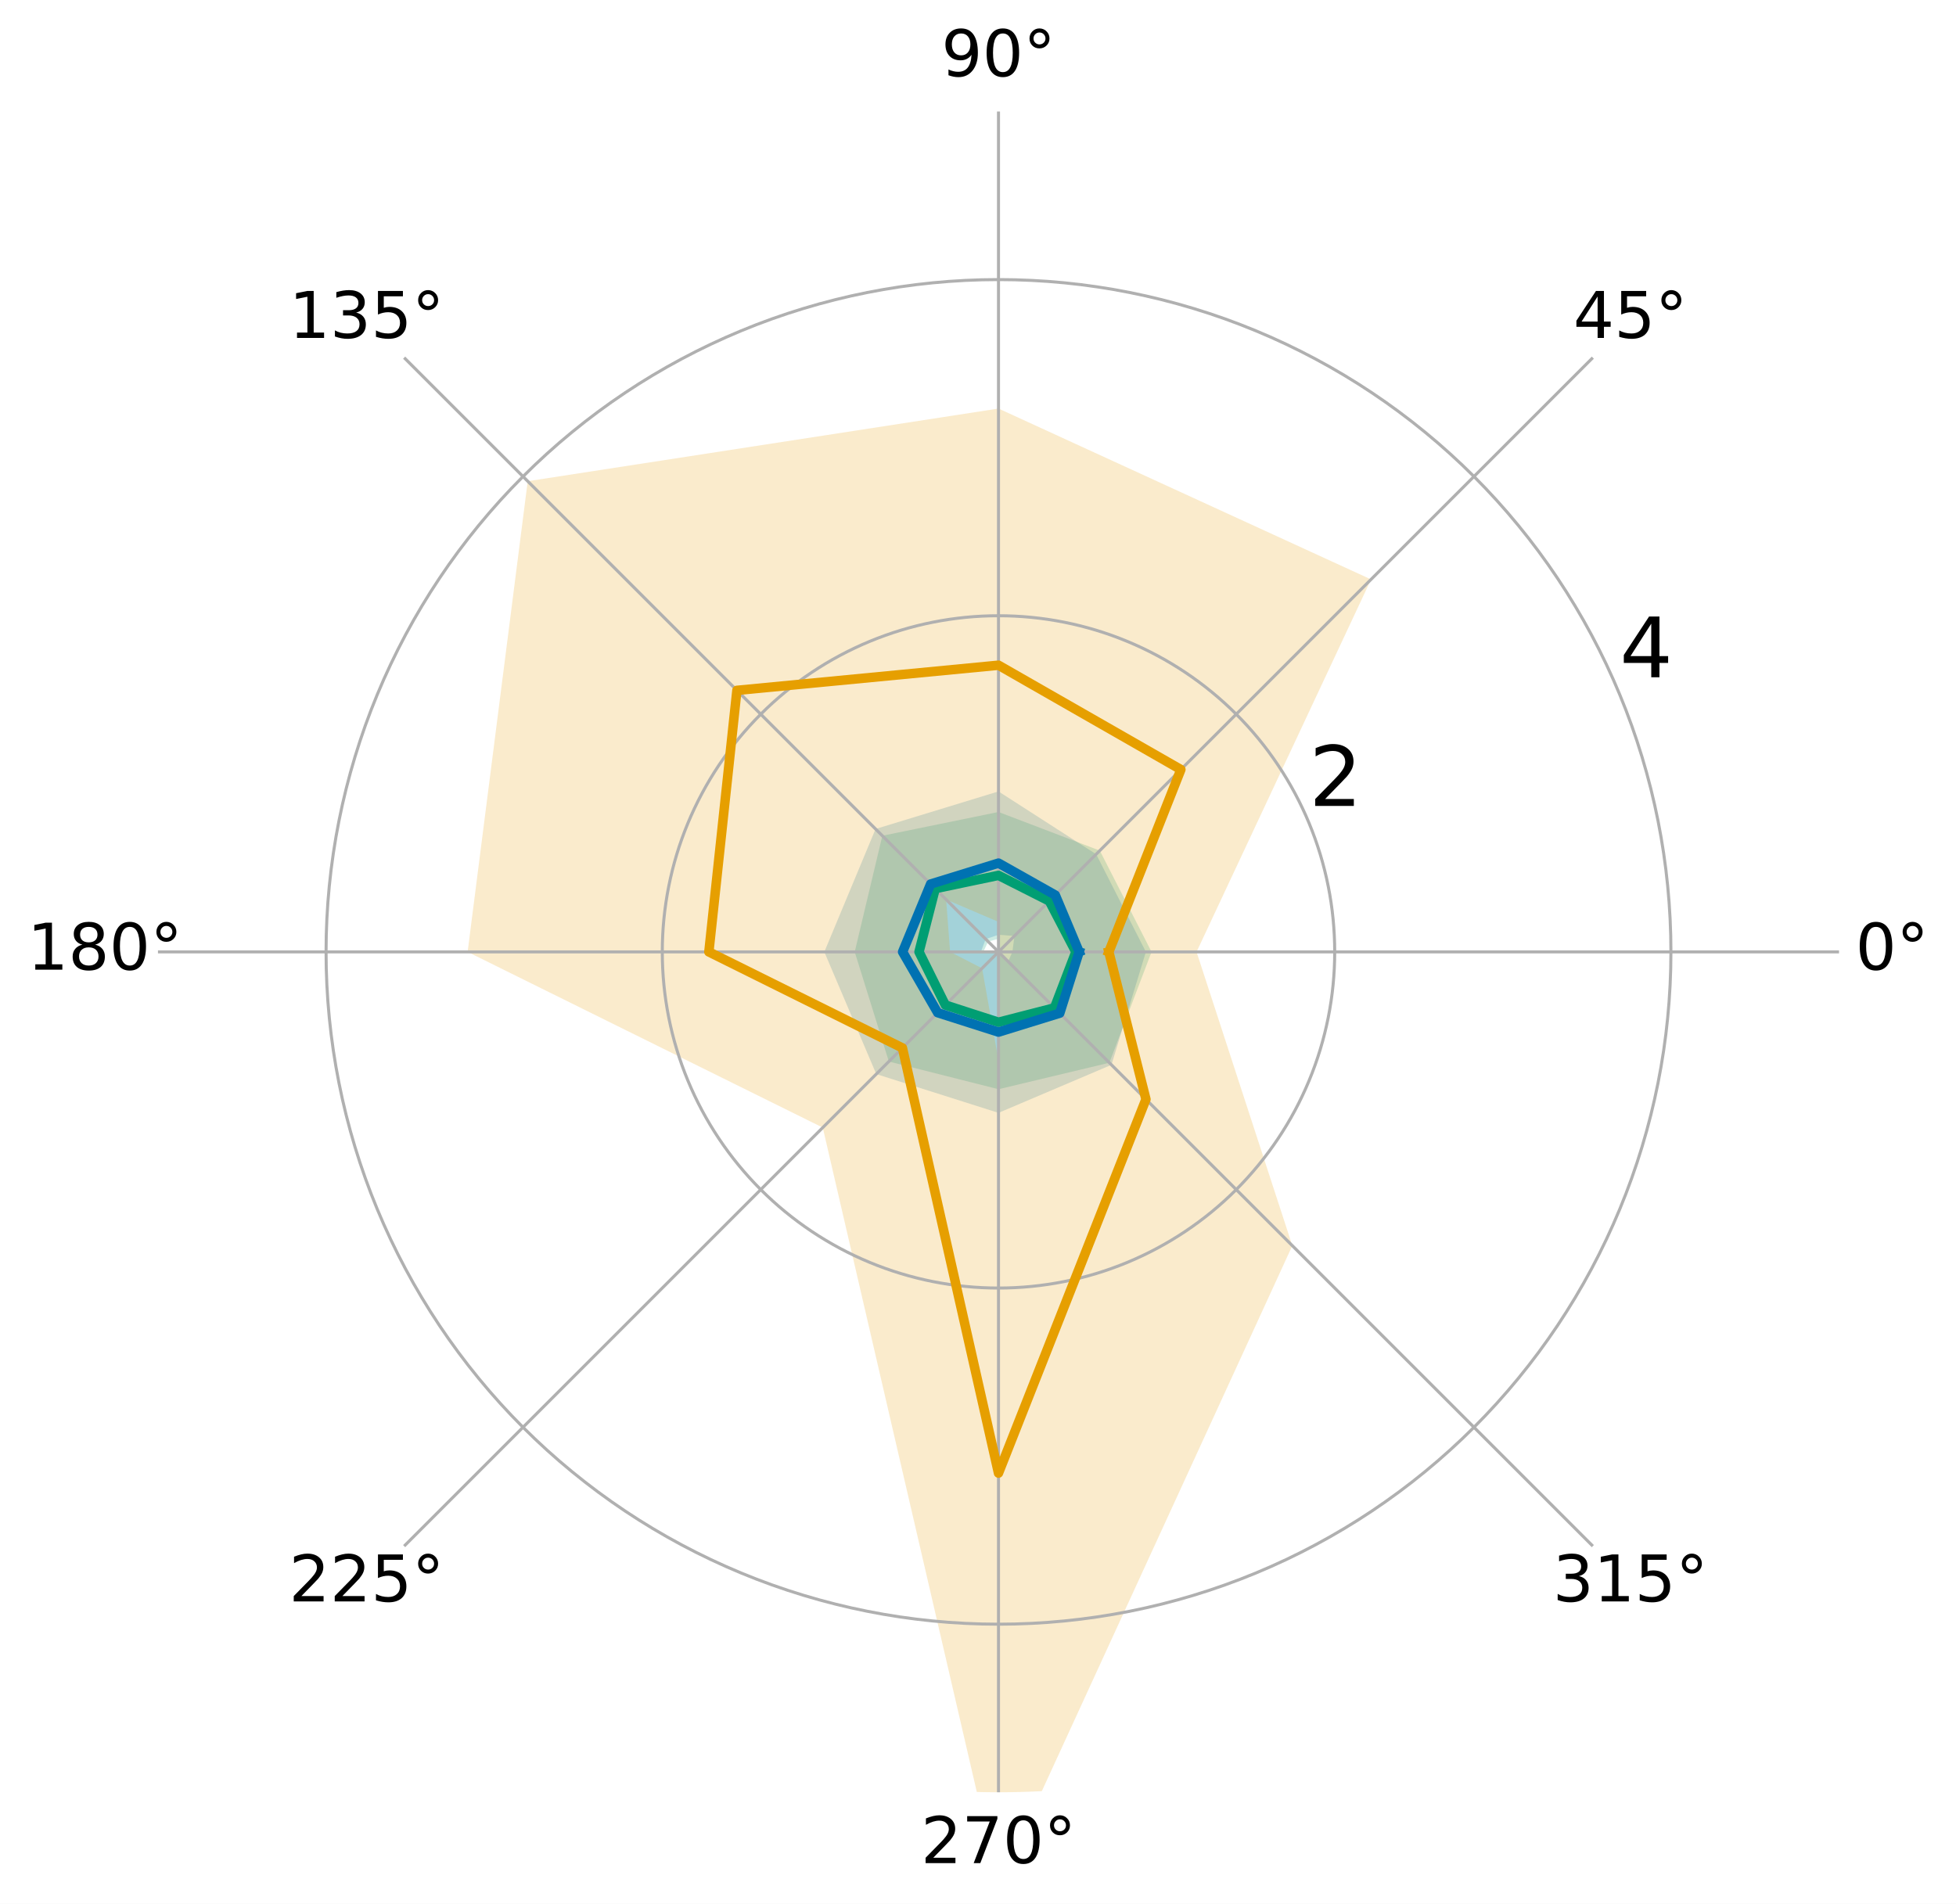
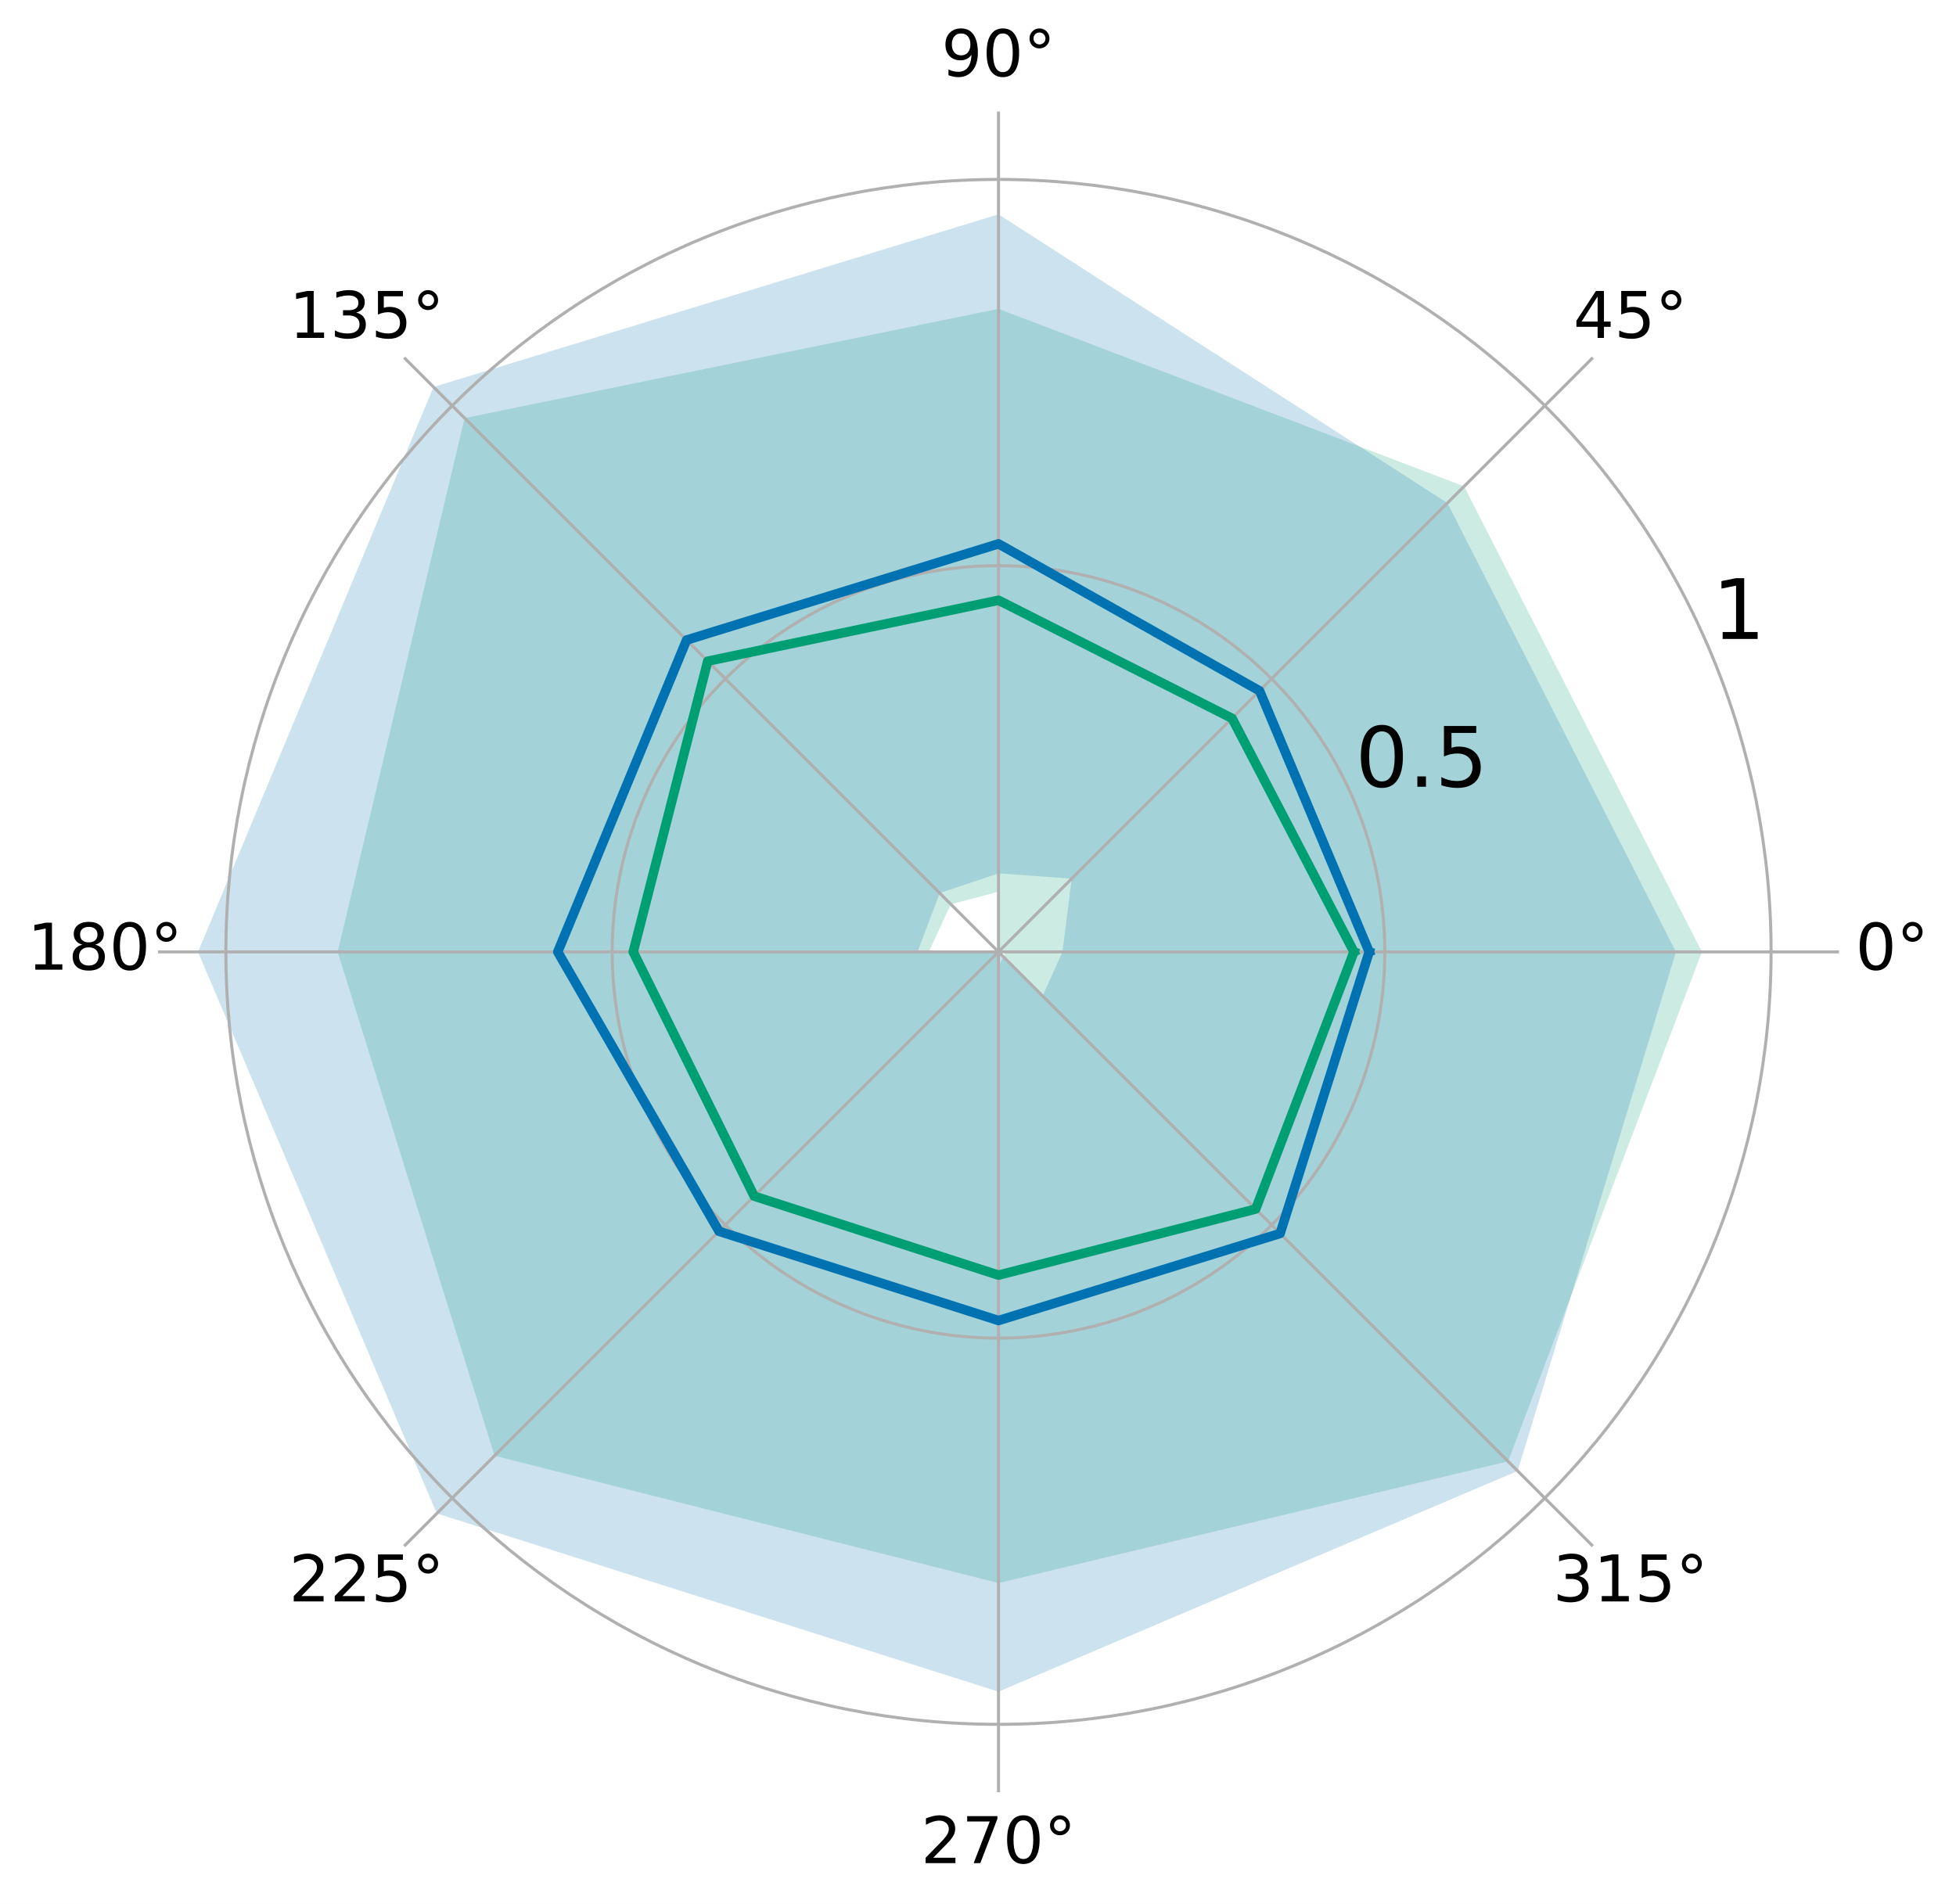
<svg xmlns="http://www.w3.org/2000/svg" xmlns:xlink="http://www.w3.org/1999/xlink" width="516.053pt" height="502.373pt" viewBox="0 0 516.053 502.373" version="1.1">
  <defs>
    <style type="text/css">*{stroke-linejoin: round; stroke-linecap: butt}</style>
  </defs>
  <g id="figure_1">
    <g id="patch_1">
      <path d="M 0 502.373  L 516.053 502.373  L 516.053 0  L 0 0  z " style="fill: #ffffff" />
    </g>
    <g id="axes_1">
      <g id="patch_2">
        <path d="M 485.194 251.186  C 485.194 222.065 479.458 193.227 468.314 166.323  C 457.17 139.418 440.834 114.97 420.242 94.378  C 399.651 73.787 375.203 57.451 348.298 46.307  C 321.394 35.163 292.556 29.426 263.434 29.426  C 234.313 29.426 205.475 35.163 178.57 46.307  C 151.666 57.451 127.218 73.787 106.626 94.378  C 86.035 114.97 69.699 139.418 58.555 166.323  C 47.411 193.227 41.674 222.065 41.674 251.186  C 41.674 280.308 47.411 309.146 58.555 336.05  C 69.699 362.955 86.035 387.403 106.626 407.994  C 127.218 428.586 151.666 444.922 178.57 456.066  C 205.475 467.21 234.313 472.946 263.434 472.946  C 292.556 472.946 321.394 467.21 348.298 456.066  C 375.203 444.922 399.651 428.586 420.242 407.994  C 440.834 387.403 457.17 362.955 468.314 336.05  C 479.458 309.146 485.194 280.308 485.194 251.186  M 263.434 251.186  C 263.434 251.186 263.434 251.186 263.434 251.186  C 263.434 251.186 263.434 251.186 263.434 251.186  C 263.434 251.186 263.434 251.186 263.434 251.186  C 263.434 251.186 263.434 251.186 263.434 251.186  C 263.434 251.186 263.434 251.186 263.434 251.186  C 263.434 251.186 263.434 251.186 263.434 251.186  C 263.434 251.186 263.434 251.186 263.434 251.186  C 263.434 251.186 263.434 251.186 263.434 251.186  C 263.434 251.186 263.434 251.186 263.434 251.186  C 263.434 251.186 263.434 251.186 263.434 251.186  C 263.434 251.186 263.434 251.186 263.434 251.186  C 263.434 251.186 263.434 251.186 263.434 251.186  C 263.434 251.186 263.434 251.186 263.434 251.186  C 263.434 251.186 263.434 251.186 263.434 251.186  C 263.434 251.186 263.434 251.186 263.434 251.186  C 263.434 251.186 263.434 251.186 263.434 251.186  z " style="fill: #ffffff" />
      </g>
      <g id="PolyCollection_1">
        <defs>
-           <path id="m8022893c5c" d="M 303.815 -251.186  L 263.867 -251.186  L 263.524 -251.276  L 263.434 -254.644  L 260.699 -253.922  L 259.432 -251.186  L 263.434 -251.186  L 263.434 -250.305  L 263.712 -250.909  L 263.867 -251.186  L 303.815 -251.186  L 303.815 -251.186  L 292.686 -221.935  L 263.434 -214.948  L 234.505 -222.257  L 225.499 -251.186  L 232.786 -281.835  L 263.434 -288.109  L 290.163 -277.915  L 303.815 -251.186  z " />
+           <path id="mfb1b26ff79" d="M 449.02 -251.186  L 265.421 -251.186  L 263.846 -251.598  L 263.434 -267.078  L 250.863 -263.758  L 245.039 -251.186  L 263.434 -251.186  L 263.434 -247.137  L 264.709 -249.912  L 265.421 -251.186  L 449.02 -251.186  L 449.02 -251.186  L 397.871 -116.75  L 263.434 -84.637  L 130.48 -118.232  L 89.09 -251.186  L 122.577 -392.044  L 263.434 -420.876  L 386.278 -374.03  L 449.02 -251.186  z " />
        </defs>
-         <g clip-path="url(#p67bd4f01f7)">
-           <use xlink:href="#m8022893c5c" x="0" y="502.373" style="fill: #009e73; fill-opacity: 0.2" />
+         <g clip-path="url(#p52962fb031)">
+           <use xlink:href="#mfb1b26ff79" x="0" y="502.373" style="fill: #009e73; fill-opacity: 0.2" />
        </g>
      </g>
      <g id="PolyCollection_2">
        <defs>
-           <path id="mf797a9672e" d="M 302.324 -251.186  L 267.106 -251.186  L 267.639 -255.391  L 263.434 -255.696  L 260.058 -254.563  L 258.785 -251.186  L 263.434 -251.186  L 263.434 -251.186  L 265.966 -248.655  L 267.106 -251.186  L 302.324 -251.186  L 302.324 -251.186  L 293.238 -221.383  L 263.434 -208.71  L 231.189 -218.941  L 217.48 -251.186  L 231 -283.621  L 263.434 -293.535  L 289.206 -276.958  L 302.324 -251.186  z " />
+           <path id="m03b942c36e" d="M 442.165 -251.186  L 280.31 -251.186  L 282.757 -270.509  L 263.434 -271.913  L 247.916 -266.705  L 242.067 -251.186  L 263.434 -251.186  L 263.434 -251.186  L 275.07 -239.55  L 280.31 -251.186  L 442.165 -251.186  L 442.165 -251.186  L 400.406 -114.215  L 263.434 -55.972  L 115.238 -102.99  L 52.234 -251.186  L 114.37 -400.251  L 263.434 -445.816  L 381.877 -369.629  L 442.165 -251.186  z " />
        </defs>
-         <g clip-path="url(#p67bd4f01f7)">
-           <use xlink:href="#mf797a9672e" x="0" y="502.373" style="fill: #0072b2; fill-opacity: 0.2" />
-         </g>
-       </g>
-       <g id="PolyCollection_3">
-         <defs>
-           <path id="m55e66bf75f" d="M 315.687 -251.186  L 269.41 -251.186  L 263.434 -251.186  L 263.434 -259.107  L 249.614 -265.007  L 250.666 -251.186  L 259.104 -246.856  L 263.434 -222.483  L 263.721 -250.9  L 269.41 -251.186  L 315.687 -251.186  L 315.687 -251.186  L 340.952 -173.668  L 263.434 -4.818  L 217.07 -204.822  L 123.374 -251.186  L 139.229 -375.392  L 263.434 -394.565  L 361.722 -349.474  L 315.687 -251.186  z " />
-         </defs>
-         <g clip-path="url(#p67bd4f01f7)">
-           <use xlink:href="#m55e66bf75f" x="0" y="502.373" style="fill: #e69f00; fill-opacity: 0.2" />
+         <g clip-path="url(#p52962fb031)">
+           <use xlink:href="#m03b942c36e" x="0" y="502.373" style="fill: #0072b2; fill-opacity: 0.2" />
        </g>
      </g>
      <g id="matplotlib.axis_1">
        <g id="xtick_1">
          <g id="line2d_1">
-             <path d="M 263.434 251.186  L 485.194 251.186  " clip-path="url(#p67bd4f01f7)" style="fill: none; stroke: #b0b0b0; stroke-width: 0.8; stroke-linecap: square" />
+             <path d="M 263.434 251.186  L 485.194 251.186  " clip-path="url(#p52962fb031)" style="fill: none; stroke: #b0b0b0; stroke-width: 0.8; stroke-linecap: square" />
          </g>
          <g id="text_1">
            <g transform="translate(489.5362 255.8773) scale(0.17 -0.17)">
              <defs>
                <path id="DejaVuSans-30" d="M 2034 4250  Q 1547 4250 1301 3770  Q 1056 3291 1056 2328  Q 1056 1369 1301 889  Q 1547 409 2034 409  Q 2525 409 2770 889  Q 3016 1369 3016 2328  Q 3016 3291 2770 3770  Q 2525 4250 2034 4250  z M 2034 4750  Q 2819 4750 3233 4129  Q 3647 3509 3647 2328  Q 3647 1150 3233 529  Q 2819 -91 2034 -91  Q 1250 -91 836 529  Q 422 1150 422 2328  Q 422 3509 836 4129  Q 1250 4750 2034 4750  z " transform="scale(0.015625)" />
                <path id="DejaVuSans-b0" d="M 1600 4347  Q 1350 4347 1178 4173  Q 1006 4000 1006 3750  Q 1006 3503 1178 3333  Q 1350 3163 1600 3163  Q 1850 3163 2022 3333  Q 2194 3503 2194 3750  Q 2194 3997 2020 4172  Q 1847 4347 1600 4347  z M 1600 4750  Q 1800 4750 1984 4673  Q 2169 4597 2303 4453  Q 2447 4313 2519 4134  Q 2591 3956 2591 3750  Q 2591 3338 2302 3052  Q 2013 2766 1594 2766  Q 1172 2766 890 3047  Q 609 3328 609 3750  Q 609 4169 896 4459  Q 1184 4750 1600 4750  z " transform="scale(0.015625)" />
              </defs>
              <use xlink:href="#DejaVuSans-30" />
              <use xlink:href="#DejaVuSans-b0" x="63.623" />
            </g>
          </g>
        </g>
        <g id="xtick_2">
          <g id="line2d_2">
-             <path d="M 263.434 251.186  L 420.242 94.378  " clip-path="url(#p67bd4f01f7)" style="fill: none; stroke: #b0b0b0; stroke-width: 0.8; stroke-linecap: square" />
+             <path d="M 263.434 251.186  L 420.242 94.378  " clip-path="url(#p52962fb031)" style="fill: none; stroke: #b0b0b0; stroke-width: 0.8; stroke-linecap: square" />
          </g>
          <g id="text_2">
            <g transform="translate(415.0756 89.16985) scale(0.17 -0.17)">
              <defs>
                <path id="DejaVuSans-34" d="M 2419 4116  L 825 1625  L 2419 1625  L 2419 4116  z M 2253 4666  L 3047 4666  L 3047 1625  L 3713 1625  L 3713 1100  L 3047 1100  L 3047 0  L 2419 0  L 2419 1100  L 313 1100  L 313 1709  L 2253 4666  z " transform="scale(0.015625)" />
                <path id="DejaVuSans-35" d="M 691 4666  L 3169 4666  L 3169 4134  L 1269 4134  L 1269 2991  Q 1406 3038 1543 3061  Q 1681 3084 1819 3084  Q 2600 3084 3056 2656  Q 3513 2228 3513 1497  Q 3513 744 3044 326  Q 2575 -91 1722 -91  Q 1428 -91 1123 -41  Q 819 9 494 109  L 494 744  Q 775 591 1075 516  Q 1375 441 1709 441  Q 2250 441 2565 725  Q 2881 1009 2881 1497  Q 2881 1984 2565 2268  Q 2250 2553 1709 2553  Q 1456 2553 1204 2497  Q 953 2441 691 2322  L 691 4666  z " transform="scale(0.015625)" />
              </defs>
              <use xlink:href="#DejaVuSans-34" />
              <use xlink:href="#DejaVuSans-35" x="63.623" />
              <use xlink:href="#DejaVuSans-b0" x="127.246" />
            </g>
          </g>
        </g>
        <g id="xtick_3">
          <g id="line2d_3">
-             <path d="M 263.434 251.186  L 263.434 29.426  " clip-path="url(#p67bd4f01f7)" style="fill: none; stroke: #b0b0b0; stroke-width: 0.8; stroke-linecap: square" />
+             <path d="M 263.434 251.186  L 263.434 29.426  " clip-path="url(#p52962fb031)" style="fill: none; stroke: #b0b0b0; stroke-width: 0.8; stroke-linecap: square" />
          </g>
          <g id="text_3">
            <g transform="translate(248.3681 20.11734) scale(0.17 -0.17)">
              <defs>
                <path id="DejaVuSans-39" d="M 703 97  L 703 672  Q 941 559 1184 500  Q 1428 441 1663 441  Q 2288 441 2617 861  Q 2947 1281 2994 2138  Q 2813 1869 2534 1725  Q 2256 1581 1919 1581  Q 1219 1581 811 2004  Q 403 2428 403 3163  Q 403 3881 828 4315  Q 1253 4750 1959 4750  Q 2769 4750 3195 4129  Q 3622 3509 3622 2328  Q 3622 1225 3098 567  Q 2575 -91 1691 -91  Q 1453 -91 1209 -44  Q 966 3 703 97  z M 1959 2075  Q 2384 2075 2632 2365  Q 2881 2656 2881 3163  Q 2881 3666 2632 3958  Q 2384 4250 1959 4250  Q 1534 4250 1286 3958  Q 1038 3666 1038 3163  Q 1038 2656 1286 2365  Q 1534 2075 1959 2075  z " transform="scale(0.015625)" />
              </defs>
              <use xlink:href="#DejaVuSans-39" />
              <use xlink:href="#DejaVuSans-30" x="63.623" />
              <use xlink:href="#DejaVuSans-b0" x="127.246" />
            </g>
          </g>
        </g>
        <g id="xtick_4">
          <g id="line2d_4">
-             <path d="M 263.434 251.186  L 106.626 94.378  " clip-path="url(#p67bd4f01f7)" style="fill: none; stroke: #b0b0b0; stroke-width: 0.8; stroke-linecap: square" />
+             <path d="M 263.434 251.186  L 106.626 94.378  " clip-path="url(#p52962fb031)" style="fill: none; stroke: #b0b0b0; stroke-width: 0.8; stroke-linecap: square" />
          </g>
          <g id="text_4">
            <g transform="translate(76.2525 89.16985) scale(0.17 -0.17)">
              <defs>
                <path id="DejaVuSans-31" d="M 794 531  L 1825 531  L 1825 4091  L 703 3866  L 703 4441  L 1819 4666  L 2450 4666  L 2450 531  L 3481 531  L 3481 0  L 794 0  L 794 531  z " transform="scale(0.015625)" />
                <path id="DejaVuSans-33" d="M 2597 2516  Q 3050 2419 3304 2112  Q 3559 1806 3559 1356  Q 3559 666 3084 287  Q 2609 -91 1734 -91  Q 1441 -91 1130 -33  Q 819 25 488 141  L 488 750  Q 750 597 1062 519  Q 1375 441 1716 441  Q 2309 441 2620 675  Q 2931 909 2931 1356  Q 2931 1769 2642 2001  Q 2353 2234 1838 2234  L 1294 2234  L 1294 2753  L 1863 2753  Q 2328 2753 2575 2939  Q 2822 3125 2822 3475  Q 2822 3834 2567 4026  Q 2313 4219 1838 4219  Q 1578 4219 1281 4162  Q 984 4106 628 3988  L 628 4550  Q 988 4650 1302 4700  Q 1616 4750 1894 4750  Q 2613 4750 3031 4423  Q 3450 4097 3450 3541  Q 3450 3153 3228 2886  Q 3006 2619 2597 2516  z " transform="scale(0.015625)" />
              </defs>
              <use xlink:href="#DejaVuSans-31" />
              <use xlink:href="#DejaVuSans-33" x="63.623" />
              <use xlink:href="#DejaVuSans-35" x="127.246" />
              <use xlink:href="#DejaVuSans-b0" x="190.869" />
            </g>
          </g>
        </g>
        <g id="xtick_5">
          <g id="line2d_5">
-             <path d="M 263.434 251.186  L 41.674 251.186  " clip-path="url(#p67bd4f01f7)" style="fill: none; stroke: #b0b0b0; stroke-width: 0.8; stroke-linecap: square" />
+             <path d="M 263.434 251.186  L 41.674 251.186  " clip-path="url(#p52962fb031)" style="fill: none; stroke: #b0b0b0; stroke-width: 0.8; stroke-linecap: square" />
          </g>
          <g id="text_5">
            <g transform="translate(7.2 255.8773) scale(0.17 -0.17)">
              <defs>
                <path id="DejaVuSans-38" d="M 2034 2216  Q 1584 2216 1326 1975  Q 1069 1734 1069 1313  Q 1069 891 1326 650  Q 1584 409 2034 409  Q 2484 409 2743 651  Q 3003 894 3003 1313  Q 3003 1734 2745 1975  Q 2488 2216 2034 2216  z M 1403 2484  Q 997 2584 770 2862  Q 544 3141 544 3541  Q 544 4100 942 4425  Q 1341 4750 2034 4750  Q 2731 4750 3128 4425  Q 3525 4100 3525 3541  Q 3525 3141 3298 2862  Q 3072 2584 2669 2484  Q 3125 2378 3379 2068  Q 3634 1759 3634 1313  Q 3634 634 3220 271  Q 2806 -91 2034 -91  Q 1263 -91 848 271  Q 434 634 434 1313  Q 434 1759 690 2068  Q 947 2378 1403 2484  z M 1172 3481  Q 1172 3119 1398 2916  Q 1625 2713 2034 2713  Q 2441 2713 2670 2916  Q 2900 3119 2900 3481  Q 2900 3844 2670 4047  Q 2441 4250 2034 4250  Q 1625 4250 1398 4047  Q 1172 3844 1172 3481  z " transform="scale(0.015625)" />
              </defs>
              <use xlink:href="#DejaVuSans-31" />
              <use xlink:href="#DejaVuSans-38" x="63.623" />
              <use xlink:href="#DejaVuSans-30" x="127.246" />
              <use xlink:href="#DejaVuSans-b0" x="190.869" />
            </g>
          </g>
        </g>
        <g id="xtick_6">
          <g id="line2d_6">
-             <path d="M 263.434 251.186  L 106.626 407.994  " clip-path="url(#p67bd4f01f7)" style="fill: none; stroke: #b0b0b0; stroke-width: 0.8; stroke-linecap: square" />
+             <path d="M 263.434 251.186  L 106.626 407.994  " clip-path="url(#p52962fb031)" style="fill: none; stroke: #b0b0b0; stroke-width: 0.8; stroke-linecap: square" />
          </g>
          <g id="text_6">
            <g transform="translate(76.2525 422.5848) scale(0.17 -0.17)">
              <defs>
                <path id="DejaVuSans-32" d="M 1228 531  L 3431 531  L 3431 0  L 469 0  L 469 531  Q 828 903 1448 1529  Q 2069 2156 2228 2338  Q 2531 2678 2651 2914  Q 2772 3150 2772 3378  Q 2772 3750 2511 3984  Q 2250 4219 1831 4219  Q 1534 4219 1204 4116  Q 875 4013 500 3803  L 500 4441  Q 881 4594 1212 4672  Q 1544 4750 1819 4750  Q 2544 4750 2975 4387  Q 3406 4025 3406 3419  Q 3406 3131 3298 2873  Q 3191 2616 2906 2266  Q 2828 2175 2409 1742  Q 1991 1309 1228 531  z " transform="scale(0.015625)" />
              </defs>
              <use xlink:href="#DejaVuSans-32" />
              <use xlink:href="#DejaVuSans-32" x="63.623" />
              <use xlink:href="#DejaVuSans-35" x="127.246" />
              <use xlink:href="#DejaVuSans-b0" x="190.869" />
            </g>
          </g>
        </g>
        <g id="xtick_7">
          <g id="line2d_7">
-             <path d="M 263.434 251.186  L 263.434 472.946  " clip-path="url(#p67bd4f01f7)" style="fill: none; stroke: #b0b0b0; stroke-width: 0.8; stroke-linecap: square" />
+             <path d="M 263.434 251.186  L 263.434 472.946  " clip-path="url(#p52962fb031)" style="fill: none; stroke: #b0b0b0; stroke-width: 0.8; stroke-linecap: square" />
          </g>
          <g id="text_7">
            <g transform="translate(242.96 491.6373) scale(0.17 -0.17)">
              <defs>
                <path id="DejaVuSans-37" d="M 525 4666  L 3525 4666  L 3525 4397  L 1831 0  L 1172 0  L 2766 4134  L 525 4134  L 525 4666  z " transform="scale(0.015625)" />
              </defs>
              <use xlink:href="#DejaVuSans-32" />
              <use xlink:href="#DejaVuSans-37" x="63.623" />
              <use xlink:href="#DejaVuSans-30" x="127.246" />
              <use xlink:href="#DejaVuSans-b0" x="190.869" />
            </g>
          </g>
        </g>
        <g id="xtick_8">
          <g id="line2d_8">
-             <path d="M 263.434 251.186  L 420.242 407.994  " clip-path="url(#p67bd4f01f7)" style="fill: none; stroke: #b0b0b0; stroke-width: 0.8; stroke-linecap: square" />
+             <path d="M 263.434 251.186  L 420.242 407.994  " clip-path="url(#p52962fb031)" style="fill: none; stroke: #b0b0b0; stroke-width: 0.8; stroke-linecap: square" />
          </g>
          <g id="text_8">
            <g transform="translate(409.6675 422.5848) scale(0.17 -0.17)">
              <use xlink:href="#DejaVuSans-33" />
              <use xlink:href="#DejaVuSans-31" x="63.623" />
              <use xlink:href="#DejaVuSans-35" x="127.246" />
              <use xlink:href="#DejaVuSans-b0" x="190.869" />
            </g>
          </g>
        </g>
      </g>
      <g id="matplotlib.axis_2">
        <g id="ytick_1">
          <g id="line2d_9">
-             <path d="M 352.138 251.186  C 352.138 239.538 349.844 228.003 345.386 217.241  C 340.928 206.479 334.394 196.7 326.158 188.463  C 317.921 180.226 308.142 173.692 297.38 169.235  C 286.618 164.777 275.083 162.482 263.434 162.482  C 251.786 162.482 240.251 164.777 229.489 169.235  C 218.727 173.692 208.948 180.226 200.711 188.463  C 192.474 196.7 185.94 206.479 181.483 217.241  C 177.025 228.003 174.73 239.538 174.73 251.186  C 174.73 262.835 177.025 274.37 181.483 285.132  C 185.94 295.894 192.474 305.673 200.711 313.91  C 208.948 322.146 218.727 328.681 229.489 333.138  C 240.251 337.596 251.786 339.89 263.434 339.89  C 275.083 339.89 286.618 337.596 297.38 333.138  C 308.142 328.681 317.921 322.146 326.158 313.91  C 334.394 305.673 340.928 295.894 345.386 285.132  C 349.844 274.37 352.138 262.835 352.138 251.186  " clip-path="url(#p67bd4f01f7)" style="fill: none; stroke: #b0b0b0; stroke-width: 0.8; stroke-linecap: square" />
+             <path d="M 365.352 251.186  C 365.352 237.803 362.716 224.549 357.594 212.184  C 352.473 199.819 344.965 188.583 335.501 179.12  C 326.038 169.656 314.802 162.148 302.437 157.026  C 290.072 151.905 276.818 149.268 263.434 149.268  C 250.051 149.268 236.797 151.905 224.432 157.026  C 212.067 162.148 200.831 169.656 191.367 179.12  C 181.904 188.583 174.396 199.819 169.274 212.184  C 164.153 224.549 161.516 237.803 161.516 251.186  C 161.516 264.57 164.153 277.824 169.274 290.189  C 174.396 302.554 181.904 313.79 191.367 323.253  C 200.831 332.717 212.067 340.225 224.432 345.346  C 236.797 350.468 250.051 353.104 263.434 353.104  C 276.818 353.104 290.072 350.468 302.437 345.346  C 314.802 340.225 326.038 332.717 335.501 323.253  C 344.965 313.79 352.473 302.554 357.594 290.189  C 362.716 277.824 365.352 264.57 365.352 251.186  " clip-path="url(#p52962fb031)" style="fill: none; stroke: #b0b0b0; stroke-width: 0.8; stroke-linecap: square" />
          </g>
          <g id="text_9">
-             <g transform="translate(345.3862 212.6655) scale(0.22 -0.22)">
-               <use xlink:href="#DejaVuSans-32" />
+             <g transform="translate(357.5943 207.6088) scale(0.22 -0.22)">
+               <defs>
+                 <path id="DejaVuSans-2e" d="M 684 794  L 1344 794  L 1344 0  L 684 0  L 684 794  z " transform="scale(0.015625)" />
+               </defs>
+               <use xlink:href="#DejaVuSans-30" />
+               <use xlink:href="#DejaVuSans-2e" x="63.623" />
+               <use xlink:href="#DejaVuSans-35" x="95.41" />
            </g>
          </g>
        </g>
        <g id="ytick_2">
          <g id="line2d_10">
-             <path d="M 440.842 251.186  C 440.842 227.889 436.253 204.819 427.338 183.295  C 418.423 161.772 405.354 142.213 388.881 125.74  C 372.407 109.267 352.849 96.198 331.325 87.283  C 309.802 78.367 286.731 73.778 263.434 73.778  C 240.137 73.778 217.067 78.367 195.543 87.283  C 174.02 96.198 154.461 109.267 137.988 125.74  C 121.515 142.213 108.446 161.772 99.531 183.295  C 90.615 204.819 86.026 227.889 86.026 251.186  C 86.026 274.483 90.615 297.554 99.531 319.078  C 108.446 340.601 121.515 360.159 137.988 376.633  C 154.461 393.106 174.02 406.175 195.543 415.09  C 217.067 424.005 240.137 428.594 263.434 428.594  C 286.731 428.594 309.802 424.005 331.325 415.09  C 352.849 406.175 372.407 393.106 388.881 376.633  C 405.354 360.159 418.423 340.601 427.338 319.078  C 436.253 297.554 440.842 274.483 440.842 251.186  " clip-path="url(#p67bd4f01f7)" style="fill: none; stroke: #b0b0b0; stroke-width: 0.8; stroke-linecap: square" />
+             <path d="M 467.27 251.186  C 467.27 224.419 461.998 197.912 451.754 173.182  C 441.511 148.452 426.496 125.98 407.568 107.053  C 388.641 88.125 366.169 73.11 341.439 62.867  C 316.709 52.623 290.202 47.35 263.434 47.35  C 236.667 47.35 210.16 52.623 185.43 62.867  C 160.7 73.11 138.228 88.125 119.301 107.053  C 100.373 125.98 85.358 148.452 75.115 173.182  C 64.871 197.912 59.598 224.419 59.598 251.186  C 59.598 277.954 64.871 304.461 75.115 329.191  C 85.358 353.921 100.373 376.393 119.301 395.32  C 138.228 414.248 160.7 429.263 185.43 439.506  C 210.16 449.75 236.667 455.022 263.434 455.022  C 290.202 455.022 316.709 449.75 341.439 439.506  C 366.169 429.263 388.641 414.248 407.568 395.32  C 426.496 376.393 441.511 353.921 451.754 329.191  C 461.998 304.461 467.27 277.954 467.27 251.186  " clip-path="url(#p52962fb031)" style="fill: none; stroke: #b0b0b0; stroke-width: 0.8; stroke-linecap: square" />
          </g>
          <g id="text_10">
-             <g transform="translate(427.338 178.72) scale(0.22 -0.22)">
-               <use xlink:href="#DejaVuSans-34" />
+             <g transform="translate(451.7542 168.6065) scale(0.22 -0.22)">
+               <use xlink:href="#DejaVuSans-31" />
            </g>
          </g>
        </g>
      </g>
      <g id="line2d_11">
-         <path d="M 283.841 251.186  L 276.844 237.777  L 263.434 230.996  L 246.742 234.494  L 242.465 251.186  L 249.41 265.211  L 263.434 269.746  L 278.199 265.951  L 283.841 251.186  " clip-path="url(#p67bd4f01f7)" style="fill: none; stroke: #009e73; stroke-width: 2.5; stroke-linecap: square" />
+         <path d="M 357.221 251.186  L 325.062 189.559  L 263.434 158.396  L 186.72 174.472  L 167.064 251.186  L 198.979 315.642  L 263.434 336.485  L 331.29 319.042  L 357.221 251.186  " clip-path="url(#p52962fb031)" style="fill: none; stroke: #009e73; stroke-width: 2.5; stroke-linecap: square" />
      </g>
      <g id="line2d_12">
-         <path d="M 284.715 251.186  L 278.422 236.198  L 263.434 227.757  L 245.529 233.281  L 238.133 251.186  L 247.392 267.229  L 263.434 272.353  L 279.602 267.354  L 284.715 251.186  " clip-path="url(#p67bd4f01f7)" style="fill: none; stroke: #0072b2; stroke-width: 2.5; stroke-linecap: square" />
-       </g>
-       <g id="line2d_13">
-         <path d="M 292.548 251.186  L 311.55 203.071  L 263.434 175.537  L 194.421 182.173  L 187.02 251.186  L 238.087 276.534  L 263.434 388.722  L 302.336 290.089  L 292.548 251.186  " clip-path="url(#p67bd4f01f7)" style="fill: none; stroke: #e69f00; stroke-width: 2.5; stroke-linecap: square" />
+         <path d="M 361.238 251.186  L 332.317 182.304  L 263.434 143.508  L 181.143 168.895  L 147.151 251.186  L 189.704 324.917  L 263.434 348.465  L 337.738 325.49  L 361.238 251.186  " clip-path="url(#p52962fb031)" style="fill: none; stroke: #0072b2; stroke-width: 2.5; stroke-linecap: square" />
      </g>
    </g>
  </g>
  <defs>
-     <clipPath id="p67bd4f01f7">
+     <clipPath id="p52962fb031">
      <path d="M 485.194 251.186  C 485.194 222.065 479.458 193.227 468.314 166.323  C 457.17 139.418 440.834 114.97 420.242 94.378  C 399.651 73.787 375.203 57.451 348.298 46.307  C 321.394 35.163 292.556 29.426 263.434 29.426  C 234.313 29.426 205.475 35.163 178.57 46.307  C 151.666 57.451 127.218 73.787 106.626 94.378  C 86.035 114.97 69.699 139.418 58.555 166.323  C 47.411 193.227 41.674 222.065 41.674 251.186  C 41.674 280.308 47.411 309.146 58.555 336.05  C 69.699 362.955 86.035 387.403 106.626 407.994  C 127.218 428.586 151.666 444.922 178.57 456.066  C 205.475 467.21 234.313 472.946 263.434 472.946  C 292.556 472.946 321.394 467.21 348.298 456.066  C 375.203 444.922 399.651 428.586 420.242 407.994  C 440.834 387.403 457.17 362.955 468.314 336.05  C 479.458 309.146 485.194 280.308 485.194 251.186  M 263.434 251.186  C 263.434 251.186 263.434 251.186 263.434 251.186  C 263.434 251.186 263.434 251.186 263.434 251.186  C 263.434 251.186 263.434 251.186 263.434 251.186  C 263.434 251.186 263.434 251.186 263.434 251.186  C 263.434 251.186 263.434 251.186 263.434 251.186  C 263.434 251.186 263.434 251.186 263.434 251.186  C 263.434 251.186 263.434 251.186 263.434 251.186  C 263.434 251.186 263.434 251.186 263.434 251.186  C 263.434 251.186 263.434 251.186 263.434 251.186  C 263.434 251.186 263.434 251.186 263.434 251.186  C 263.434 251.186 263.434 251.186 263.434 251.186  C 263.434 251.186 263.434 251.186 263.434 251.186  C 263.434 251.186 263.434 251.186 263.434 251.186  C 263.434 251.186 263.434 251.186 263.434 251.186  C 263.434 251.186 263.434 251.186 263.434 251.186  C 263.434 251.186 263.434 251.186 263.434 251.186  z " />
    </clipPath>
  </defs>
</svg>
